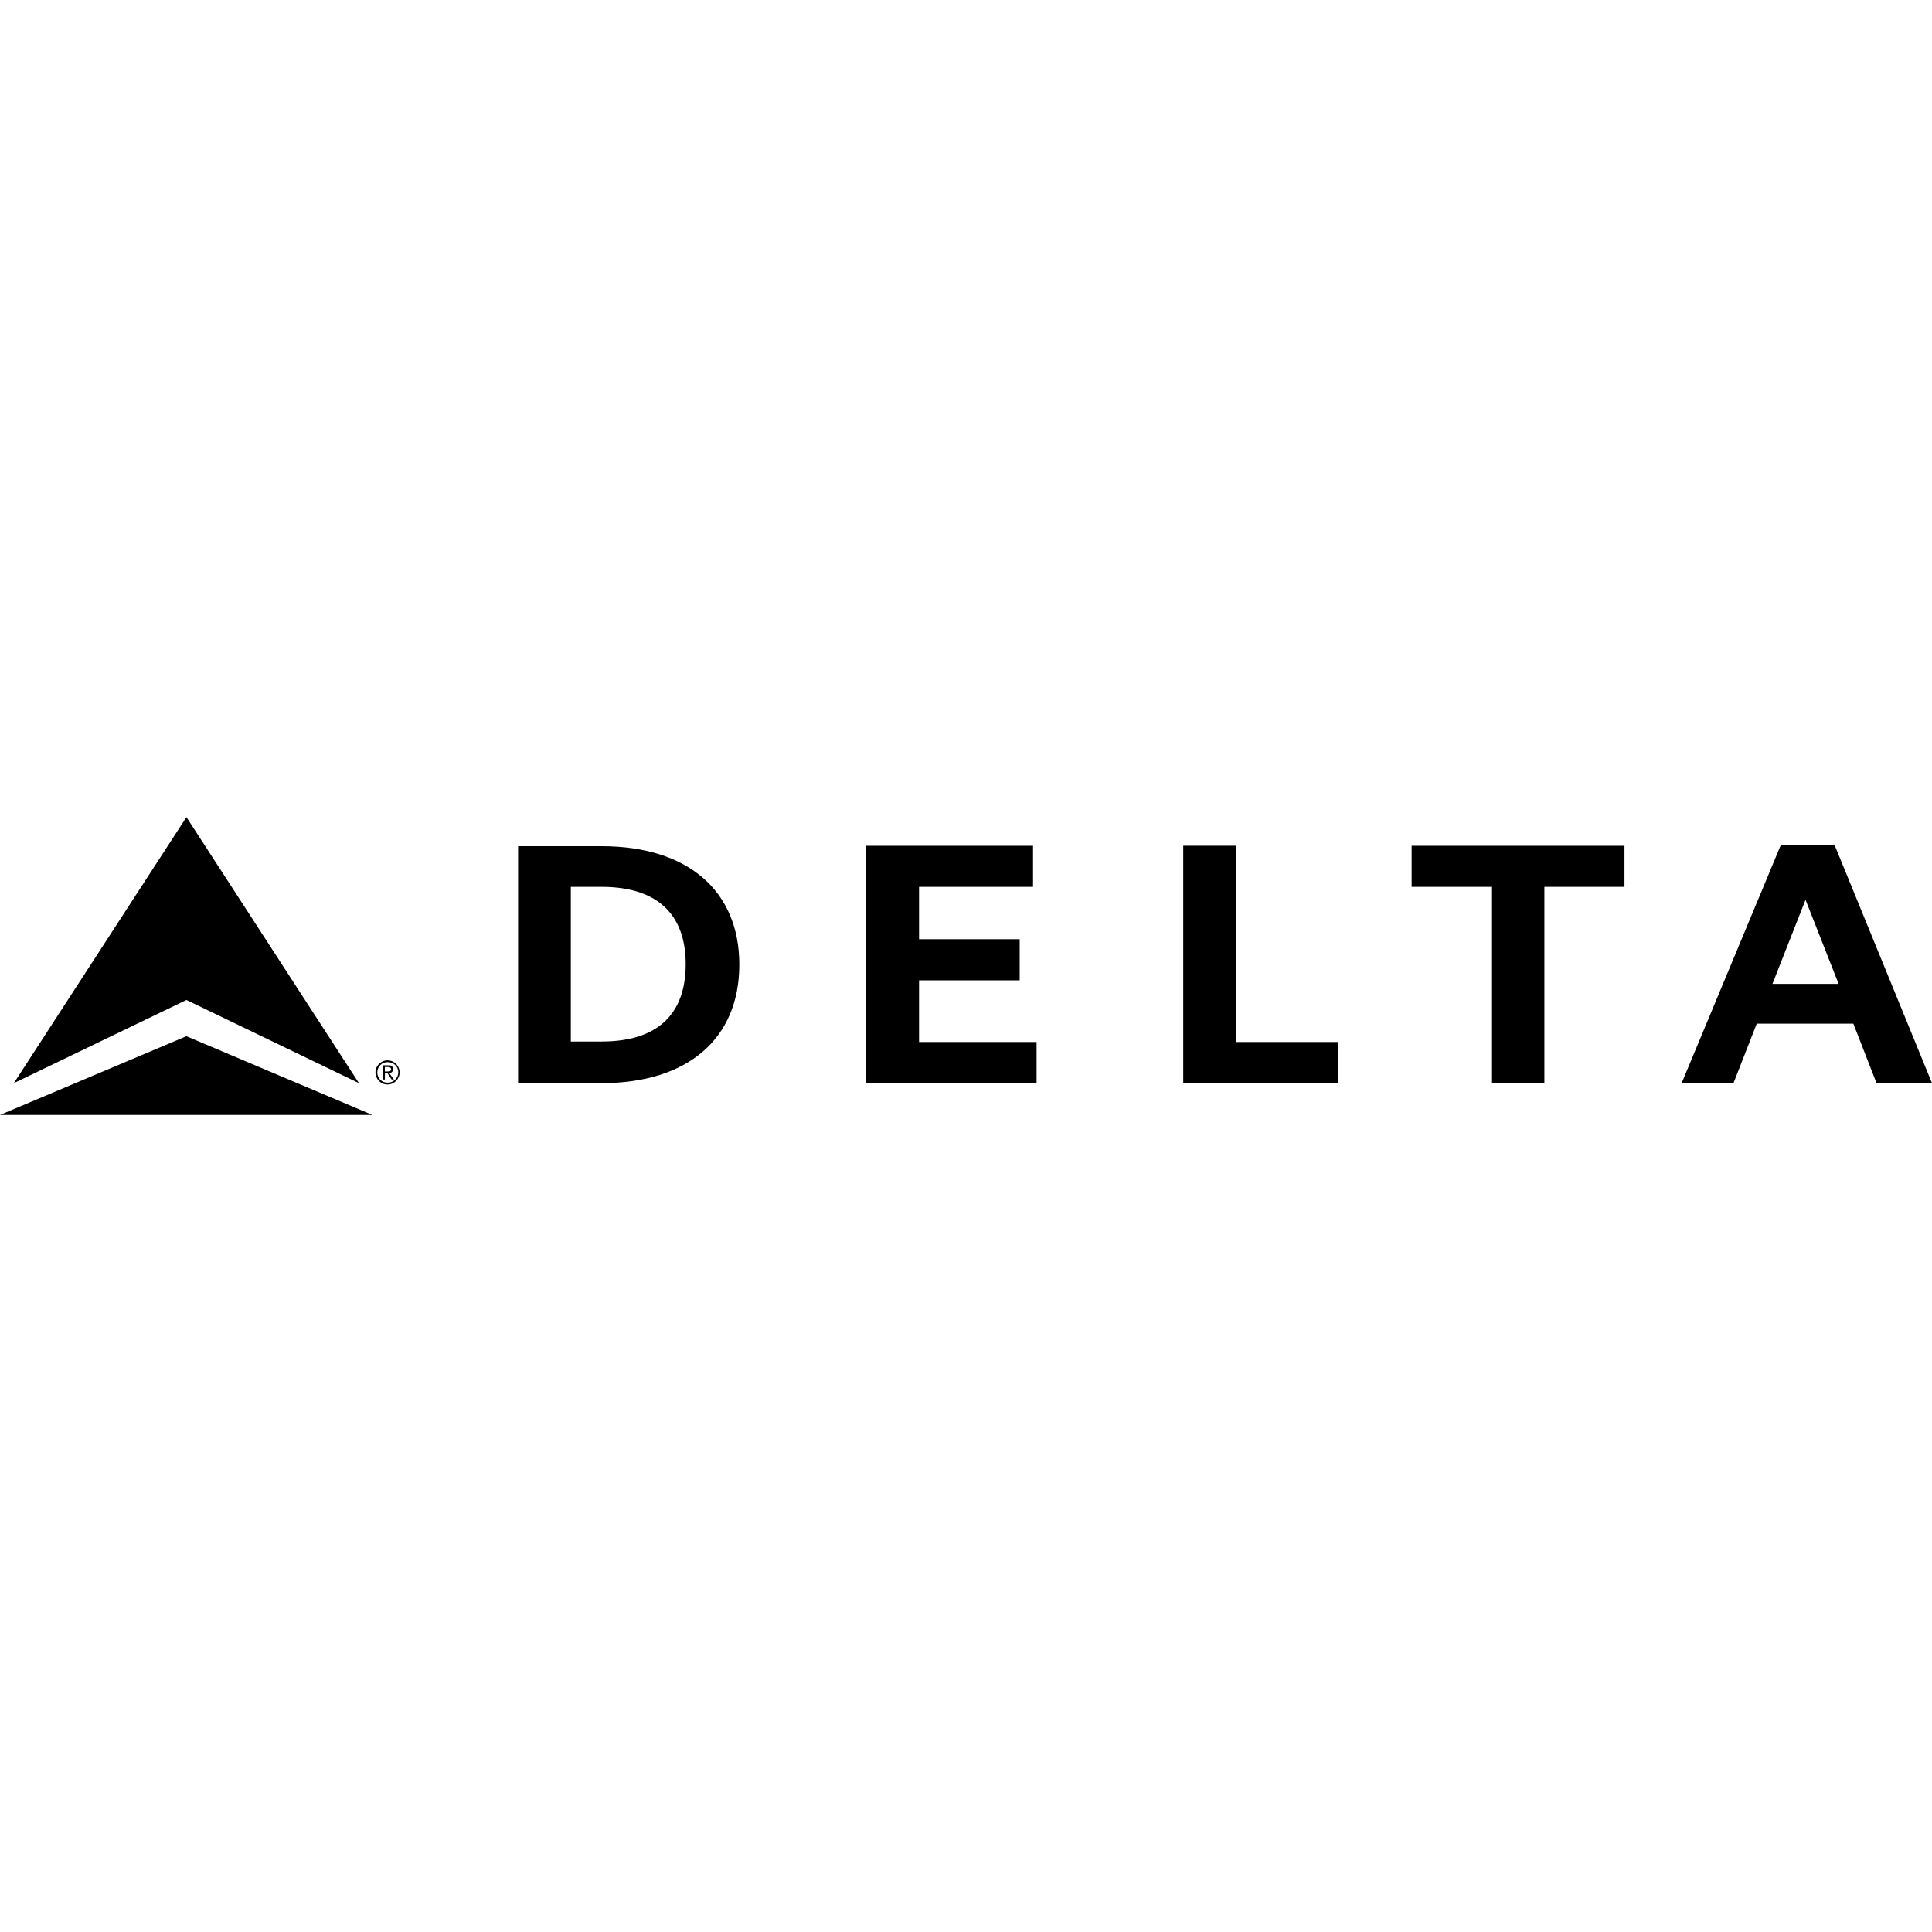
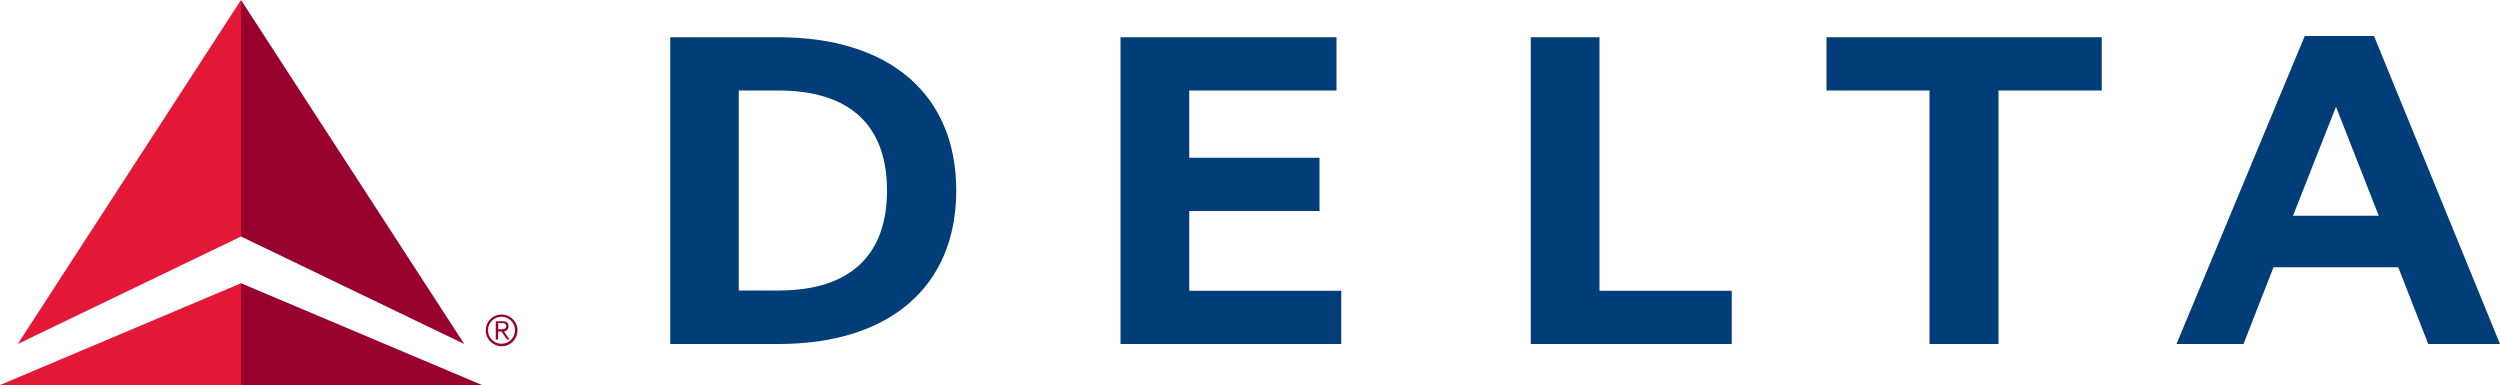
- <svg xmlns="http://www.w3.org/2000/svg" role="img" viewBox="0 0 24 24">
-   <path d="M24 13.455h-.689l-.288-.739h-1.2l-.289.739h-.644l1.233-2.96h.666zm-1.16-1.233l-.411-1.044-.411 1.044zm-4.315 1.233h.66v-2.438h.995v-.51h-2.644v.51h.989zm-3.826 0h1.927v-.511H15.36v-2.438h-.661zm-3.282-2.438h1.416v-.51h-2.077v2.948h2.121v-.511h-1.46v-.766h1.25v-.511h-1.25zm-4.981 2.438h1.038c1.072 0 1.71-.555 1.71-1.472 0-.916-.638-1.471-1.71-1.471H6.436zm.655-2.438h.383c.694 0 1.044.344 1.044.96 0 .617-.344.961-1.044.961h-.383zm-2.277 2.155a.15.15 0 0 1 .15.15.15.15 0 0 1-.15.15.15.15 0 0 1-.15-.15.15.15 0 0 1 .15-.15m0 .277a.13.13 0 0 0 .134-.127c0-.073-.056-.128-.134-.128a.126.126 0 0 0-.127.128c0 .072.055.127.127.127m-.033-.039H4.76v-.177h.067c.038 0 .055.016.055.05 0 .033-.022.044-.044.05l.055.077h-.028l-.05-.077h-.033zm0-.1h.028c.022 0 .05 0 .05-.027 0-.022-.022-.028-.039-.028h-.039zM0 13.85h4.626l-2.31-.978zm.172-.395l2.144-1.033 2.143 1.033-2.143-3.304Z" />
+ <svg xmlns="http://www.w3.org/2000/svg" version="1.1" id="Layer_1" x="0px" y="0px" viewBox="0 0 1000 154" style="enable-background:new 0 0 1000 154;" xml:space="preserve">
+   <style type="text/css">
+ 	.st0{fill:#98002E;}
+ 	.st1{fill:#E31837;}
+ 	.st2{fill:#003D79;}
+ </style>
+   <g>
+     <path class="st0" d="M185.7,137.6l-89.3-43V0L185.7,137.6z M192.8,154l-96.4-40.7V154H192.8z" />
+     <polyline class="st1" points="7.1,137.6 96.4,0 96.4,94.6 7.1,137.6  " />
+     <polyline class="st1" points="0,154 96.4,154 96.4,113.3 0,154  " />
+     <path class="st0" d="M200.6,125.8c3.5,0,6.4,2.8,6.4,6.3c0,3.5-2.8,6.4-6.3,6.4c-3.5,0-6.4-2.8-6.4-6.3v0   C194.3,128.6,197.1,125.8,200.6,125.8z M200.6,137.5c3,0,5.4-2.4,5.4-5.4c0-3-2.4-5.4-5.4-5.4c-3,0-5.4,2.4-5.4,5.4l0,0v0   C195.2,135.1,197.6,137.5,200.6,137.5L200.6,137.5L200.6,137.5z M199.2,135.8h-0.9v-7.3h2.8c1.7,0,2.3,0.7,2.3,2   c0.1,1.1-0.8,2-1.8,2.1l2.2,3.2h-1l-2.2-3.2h-1.3L199.2,135.8z M199.2,131.7h1.2c1,0,2.1-0.1,2.1-1.3c0-0.9-0.9-1.2-1.6-1.2h-1.6   V131.7z" />
+     <g>
+       <path class="st2" d="M268.1,137.6h43.3c44.6,0,71.1-23.1,71.1-61.4S356,14.9,311.4,14.9h-43.3V137.6z M295.5,36.2h15.9    c28.9,0,43.4,14.3,43.4,40s-14.5,40-43.4,40h-15.9V36.2z" />
+       <polygon class="st2" points="475.7,84.4 527.8,84.4 527.8,63.1 475.7,63.1 475.7,36.2 534.6,36.2 534.6,14.9 448.2,14.9     448.2,137.6 536.5,137.6 536.5,116.3 475.7,116.3   " />
+       <polygon class="st2" points="692.7,116.3 639.8,116.3 639.8,14.9 612.3,14.9 612.3,137.6 692.7,137.6   " />
+       <polygon class="st2" points="840.7,14.9 730.6,14.9 730.6,36.2 771.8,36.2 771.8,137.6 799.4,137.6 799.4,36.2 840.7,36.2   " />
+       <path class="st2" d="M1000,137.6h-28.7l-12-30.7h-49.9l-12,30.7h-26.8l51.3-123.2h27.7L1000,137.6z M951.5,86.3l-17.1-43.6    l-17.2,43.6H951.5z" />
+     </g>
+   </g>
</svg>
